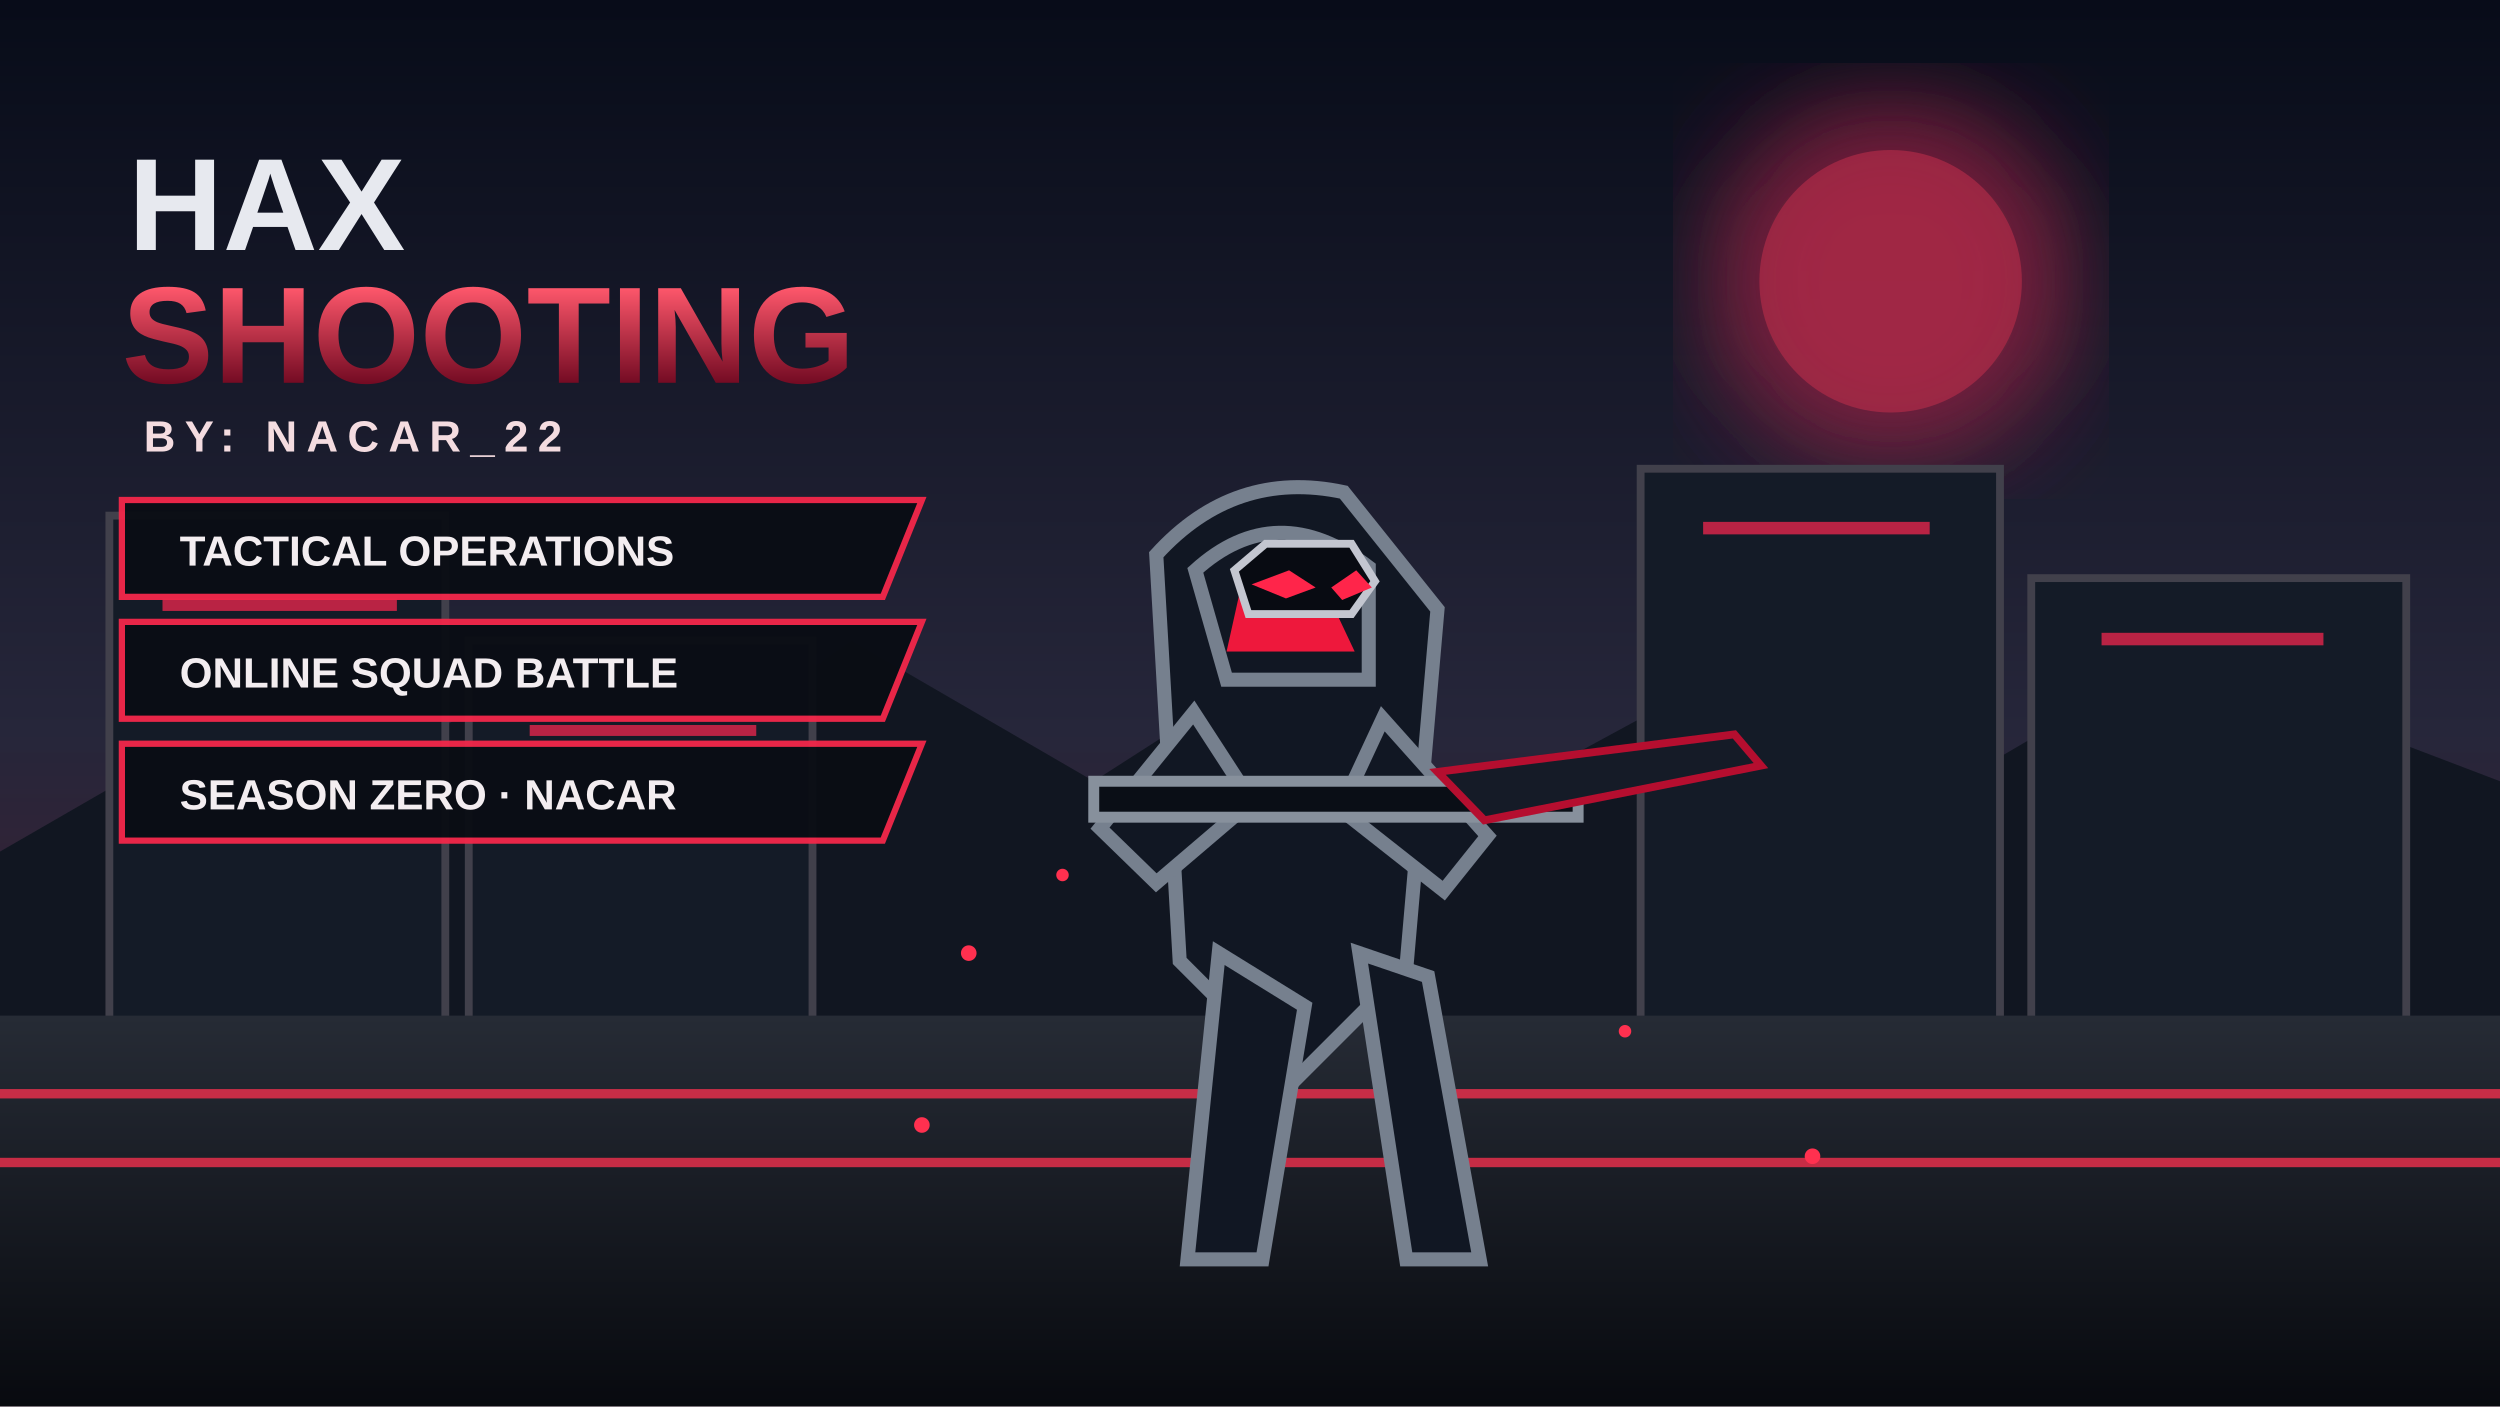
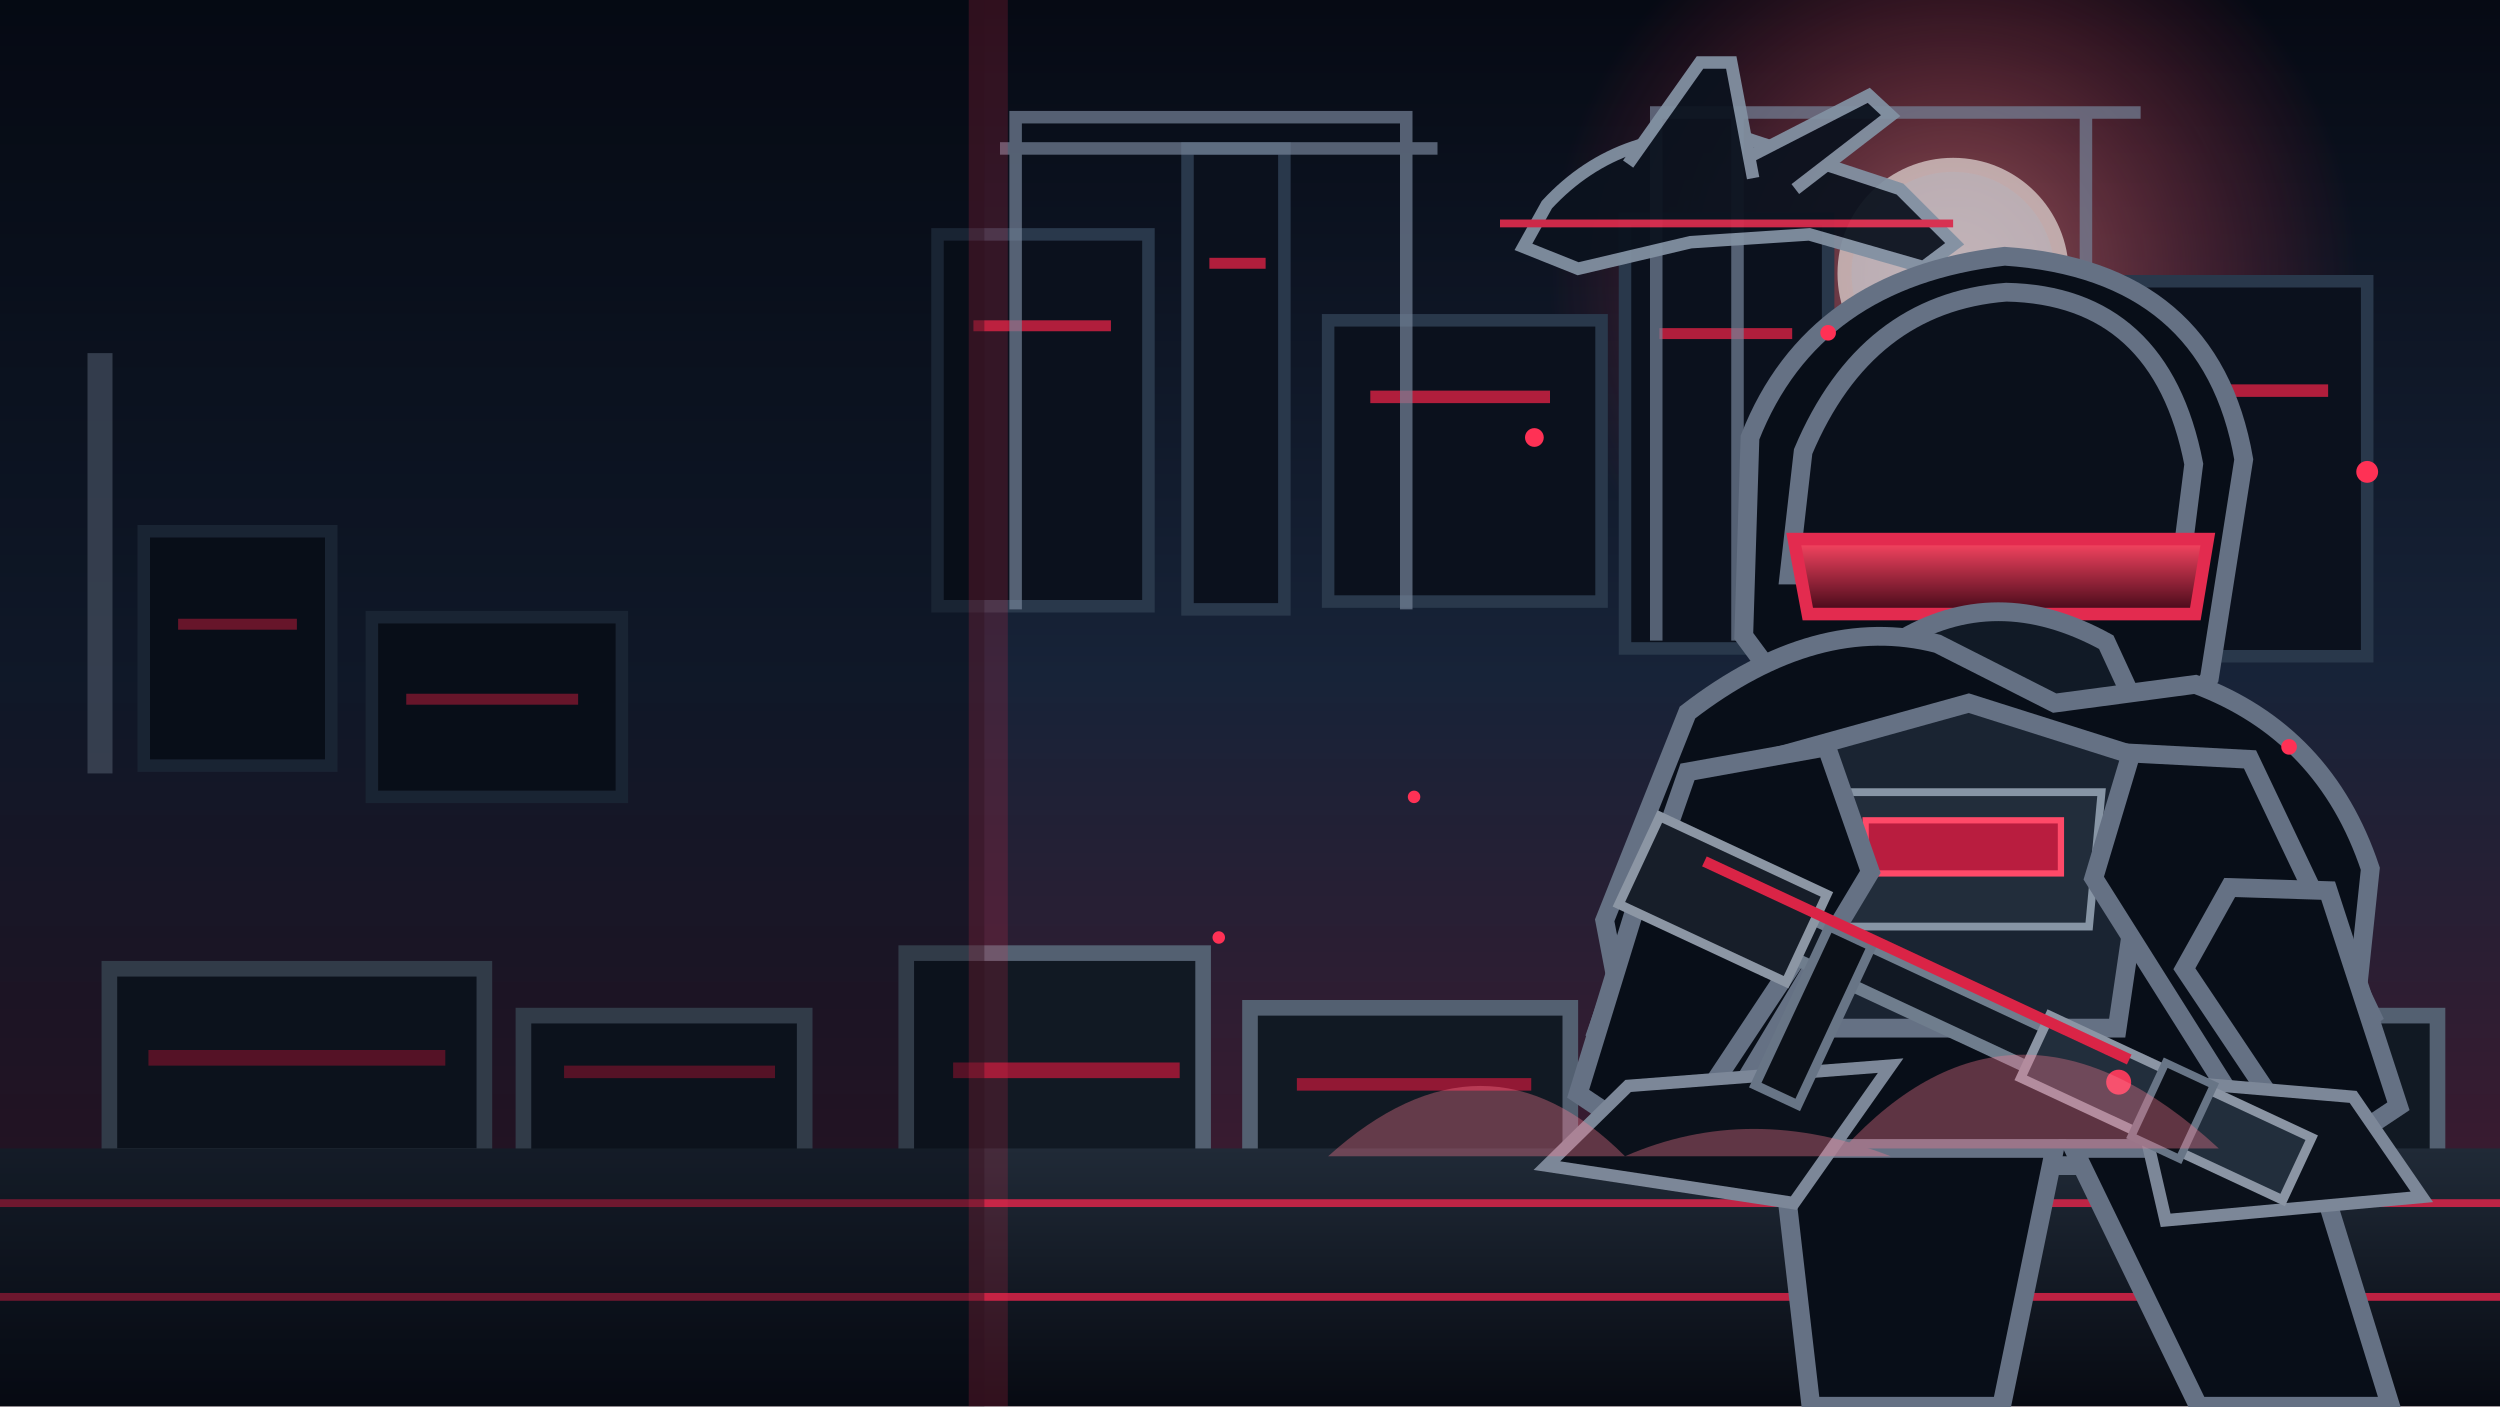
<svg xmlns="http://www.w3.org/2000/svg" viewBox="0 0 1600 900">
  <defs>
    <linearGradient id="sky" x2="0" y2="1">
-       <stop stop-color="#080c19" />
-       <stop offset=".52" stop-color="#26263a" />
-       <stop offset="1" stop-color="#5a172a" />
+       <stop stop-color="#060a14" />
+       <stop offset=".48" stop-color="#172338" />
+       <stop offset="1" stop-color="#4a162b" />
    </linearGradient>
-     <linearGradient id="floor" x2="0" y2="1">
-       <stop stop-color="#262b35" />
-       <stop offset="1" stop-color="#080a0f" />
+     <linearGradient id="ground" x2="0" y2="1">
+       <stop stop-color="#202a37" />
+       <stop offset="1" stop-color="#070a12" />
    </linearGradient>
-     <linearGradient id="red" x2="0" y2="1">
-       <stop stop-color="#ff586c" />
-       <stop offset="1" stop-color="#720a22" />
+     <linearGradient id="armor" x2="0" y2="1">
+       <stop stop-color="#566174" />
+       <stop offset=".42" stop-color="#252f3d" />
+       <stop offset="1" stop-color="#0a101a" />
    </linearGradient>
-     <filter id="blur">
-       <feGaussianBlur stdDeviation="32" />
-     </filter>
+     <linearGradient id="red" x2="1" y2="0">
+       <stop stop-color="#7b0d28" />
+       <stop offset=".55" stop-color="#f12950" />
+       <stop offset="1" stop-color="#ff8191" />
+     </linearGradient>
+     <radialGradient id="moon">
+       <stop stop-color="#ff8e8b" stop-opacity=".55" />
+       <stop offset="1" stop-color="#ff284c" stop-opacity="0" />
+     </radialGradient>
+     <linearGradient id="glass" x2="0" y2="1">
+       <stop stop-color="#ff4764" />
+       <stop offset="1" stop-color="#3e0716" />
+     </linearGradient>
  </defs>
  <rect width="1600" height="900" fill="url(#sky)" />
-   <circle cx="1210" cy="180" r="116" fill="#a32346" opacity=".72" filter="url(#blur)" />
-   <circle cx="1210" cy="180" r="84" fill="#b32b48" opacity=".65" />
-   <path d="M0 545 130 470 190 520 330 438 410 504 545 410 700 500 820 423 950 514 1090 438 1250 502 1390 420 1600 500V900H0Z" fill="#111621" />
-   <g fill="#141b27" stroke="#41404b" stroke-width="5">
-     <path d="M70 330h215v380H70zm230 80h220v300H300zm750-110h230v420h-230zm250 70h240v350h-240z" />
+   <circle cx="1250" cy="175" r="260" fill="url(#moon)" />
+   <circle cx="1250" cy="175" r="74" fill="#e0d6d3" opacity=".72" />
+   <circle cx="1250" cy="175" r="65" fill="#aeb8c8" opacity=".28" />
+   <g fill="#0b111d" stroke="#29384b" stroke-width="8">
+     <path d="M600 388V150h135v238z" />
+     <path d="M760 390V95h62v295z" />
+     <path d="M850 385V205h175v180z" />
+     <path d="M1040 415V140h130v275z" />
+     <path d="M1185 400V230h120v170z" />
+     <path d="M1350 420V180h165v240z" />
+     <path d="M92 490V340h120v150z" />
+     <path d="M238 510V395h160v115z" />
  </g>
-   <g fill="#f0264d" opacity=".75">
-     <rect x="104" y="383" width="150" height="8" />
-     <rect x="339" y="464" width="145" height="7" />
-     <rect x="1090" y="334" width="145" height="8" />
-     <rect x="1345" y="405" width="142" height="8" />
+   <g fill="#d52143" opacity=".82">
+     <rect x="623" y="205" width="88" height="7" />
+     <rect x="774" y="165" width="36" height="7" />
+     <rect x="877" y="250" width="115" height="8" />
+     <rect x="1062" y="210" width="85" height="7" />
+     <rect x="1370" y="246" width="120" height="8" />
+     <rect x="114" y="396" width="76" height="7" />
+     <rect x="260" y="444" width="110" height="7" />
  </g>
-   <path d="M0 650h1600v250H0Z" fill="url(#floor)" />
-   <g stroke="#ff304f" stroke-width="6" opacity=".75">
-     <path d="M0 700h1600M0 744h1600" />
+   <g stroke="#758398" stroke-width="8" fill="none" opacity=".7">
+     <path d="M650 390V75h250v315M900 75v315M640 95h280" />
+     <path d="M1060 410V72h52v338M1080 72h290M1335 72v338" />
+     <path d="M60 495V230h8V495" />
  </g>
-   <g fill="#111723" stroke="#76808e" stroke-width="9">
-     <path d="M740 355q50-55 120-40l60 75-20 230-70 70-75-75z" />
-     <path d="M765 365q52-47 111-2v72h-91z" />
-     <path d="m764 456-60 74 36 35 61-52zm121 4 67 75-28 35-66-52z" />
-     <path d="m780 610-20 196h48l27-162zm90 0 30 196h47l-33-181z" />
+   <g transform="translate(1080 95)" fill="#0b121e" stroke="#8290a2" stroke-width="8" opacity=".94">
+     <path d="M-90 36q48-52 126-43l100 33 35 35-20 15-73-21-76 5-72 17-35-14z" />
+     <path d="M-38 10 8-55h20l14 74M42 4l74-38 14 13-61 47" />
+     <path d="M-120 48h290" stroke="#d92a4b" stroke-width="5" />
  </g>
-   <path d="M793 381h57l17 36h-82z" fill="#ee183c" />
-   <path d="M790 365 810 348h55l15 24-15 21h-66z" fill="#080b12" stroke="#c3c6d0" stroke-width="5" />
-   <path d="m801 374 24-9 17 11-19 7zm51 2 16-11 10 11-19 8z" fill="#ff254a" />
-   <path d="M700 500h310v23H700z" fill="#0a0e16" stroke="#87909c" stroke-width="7" />
-   <path d="m920 494 190-24 17 20-177 35z" fill="#151b27" stroke="#b50e2f" stroke-width="5" />
-   <g font-family="Arial" font-weight="900">
-     <text x="82" y="160" fill="#e7e9ef" font-size="84">HAX</text>
-     <text x="78" y="245" fill="url(#red)" font-size="88">SHOOTING</text>
-     <text x="92" y="289" fill="#f4dce0" font-size="28" letter-spacing="6">BY: NACAR_22</text>
+   <g fill="#111923" stroke="#536071" stroke-width="10">
+     <path d="M70 620h240v120H70z" />
+     <path d="M335 650h180v95H335z" />
+     <path d="M580 610h190v145H580z" />
+     <path d="M800 645h205v110H800z" />
+     <path d="M1110 610h190v135h-190z" />
+     <path d="M1330 650h230v95h-230z" />
  </g>
-   <g stroke="#f02749" stroke-width="4" fill="#090c14" opacity=".96">
-     <path d="M78 320h512l-25 62H78z" />
-     <path d="M78 398h512l-25 62H78z" />
-     <path d="M78 476h512l-25 62H78z" />
+   <g fill="#bd1839" opacity=".75">
+     <rect x="95" y="672" width="190" height="10" />
+     <rect x="361" y="682" width="135" height="8" />
+     <rect x="610" y="680" width="145" height="10" />
+     <rect x="830" y="690" width="150" height="8" />
+     <rect x="1140" y="677" width="125" height="9" />
+     <rect x="1360" y="686" width="172" height="9" />
  </g>
-   <g font-family="Arial" font-size="27" font-weight="800" fill="#f3edf0">
-     <text x="115" y="362">TACTICAL OPERATIONS</text>
-     <text x="115" y="440">ONLINE SQUAD BATTLE</text>
-     <text x="115" y="518">SEASON ZERO · NACAR</text>
+   <path d="M0 735h1600v165H0z" fill="url(#ground)" />
+   <g stroke="#ed244c" stroke-width="5" opacity=".78">
+     <path d="M0 770h1600M0 830h1600" />
  </g>
-   <g fill="#ff304f">
-     <circle cx="620" cy="610" r="5" />
-     <circle cx="680" cy="560" r="4" />
-     <circle cx="590" cy="720" r="5" />
-     <circle cx="1040" cy="660" r="4" />
-     <circle cx="1160" cy="740" r="5" />
+   <g fill="#080e18" stroke="#657184" stroke-width="12">
+     <path d="M1120 280q40-102 163-116 132 9 153 130l-22 140-45 65h-185l-68-92z" />
+     <path d="M1154 289q40-95 130-102 99 2 120 110l-9 71h-250z" fill="#0a101b" />
+     <path d="M1148 345h265l-8 48h-248z" fill="url(#glass)" stroke="#e32b4f" stroke-width="8" />
+     <path d="M1214 411q63-39 134 0l30 65h-195z" fill="#111a26" />
+     <path d="M1080 456q83-64 160-44l75 38 90-12q83 31 112 118l-20 190h-440l-30-157z" />
+     <path d="M1134 485 1260 450l120 38-25 170h-190z" fill="#1a2432" />
+     <path d="M1155 507h190l-8 86h-170z" fill="#222d3b" stroke="#8795a5" stroke-width="5" />
+     <path d="M1194 525h125v34h-125z" fill="#b91d3f" stroke="#ff4968" stroke-width="4" />
+     <path d="M1080 494 1022 660l85 48 90-150-28-80z" />
+     <path d="M1440 486 1518 650l-86 58-92-146 24-80z" />
+     <path d="M1050 570 1010 700l57 38 81-122-29-54z" />
+     <path d="M1490 570 1535 708l-54 36-83-124 29-52z" />
+     <path d="M1140 735h175l-34 165h-122z" />
+     <path d="M1327 735h152l51 165h-123z" />
  </g>
+   <g fill="#0b111b" stroke="#7c8798" stroke-width="8">
+     <path d="M1042 695 1210 682l-62 88-158-24z" />
+     <path d="M1365 690 1506 702l44 64-164 15z" />
+   </g>
+   <g transform="translate(1100 560) rotate(25)">
+     <path d="M-22 0h385v28H-22z" fill="#111823" stroke="#6f7d8d" stroke-width="8" />
+     <path d="M230 -8h185v44H230z" fill="#222e3c" stroke="#8b95a4" stroke-width="6" />
+     <path d="M-50 -18h118v62H-50z" fill="#171e29" stroke="#8c96a4" stroke-width="6" />
+     <path d="M78 0v112h30V0z" fill="#0b1018" stroke="#687586" stroke-width="6" />
+     <path d="M310 -12v52h34v-52z" fill="#0b1018" stroke="#687586" stroke-width="5" />
+     <path d="M-12 -4h300" stroke="#da2446" stroke-width="7" />
+     <circle cx="288" cy="12" r="8" fill="#f23a5a" />
+   </g>
+   <g fill="#ff3155">
+     <circle cx="982" cy="280" r="6" />
+     <circle cx="1515" cy="302" r="7" />
+     <circle cx="905" cy="510" r="4" />
+     <circle cx="1170" cy="213" r="5" />
+     <circle cx="1465" cy="478" r="5" />
+     <circle cx="780" cy="600" r="4" />
+   </g>
+   <g fill="#ff7b91" opacity=".35">
+     <path d="M850 740q100-90 190 0 80-35 170 0H850z" />
+     <path d="M1180 735q110-120 240 0h-240z" />
+   </g>
+   <rect width="630" height="900" fill="#050912" opacity=".43" />
+   <path d="M620 0h25v900h-25z" fill="#f02a4e" opacity=".18" />
</svg>
